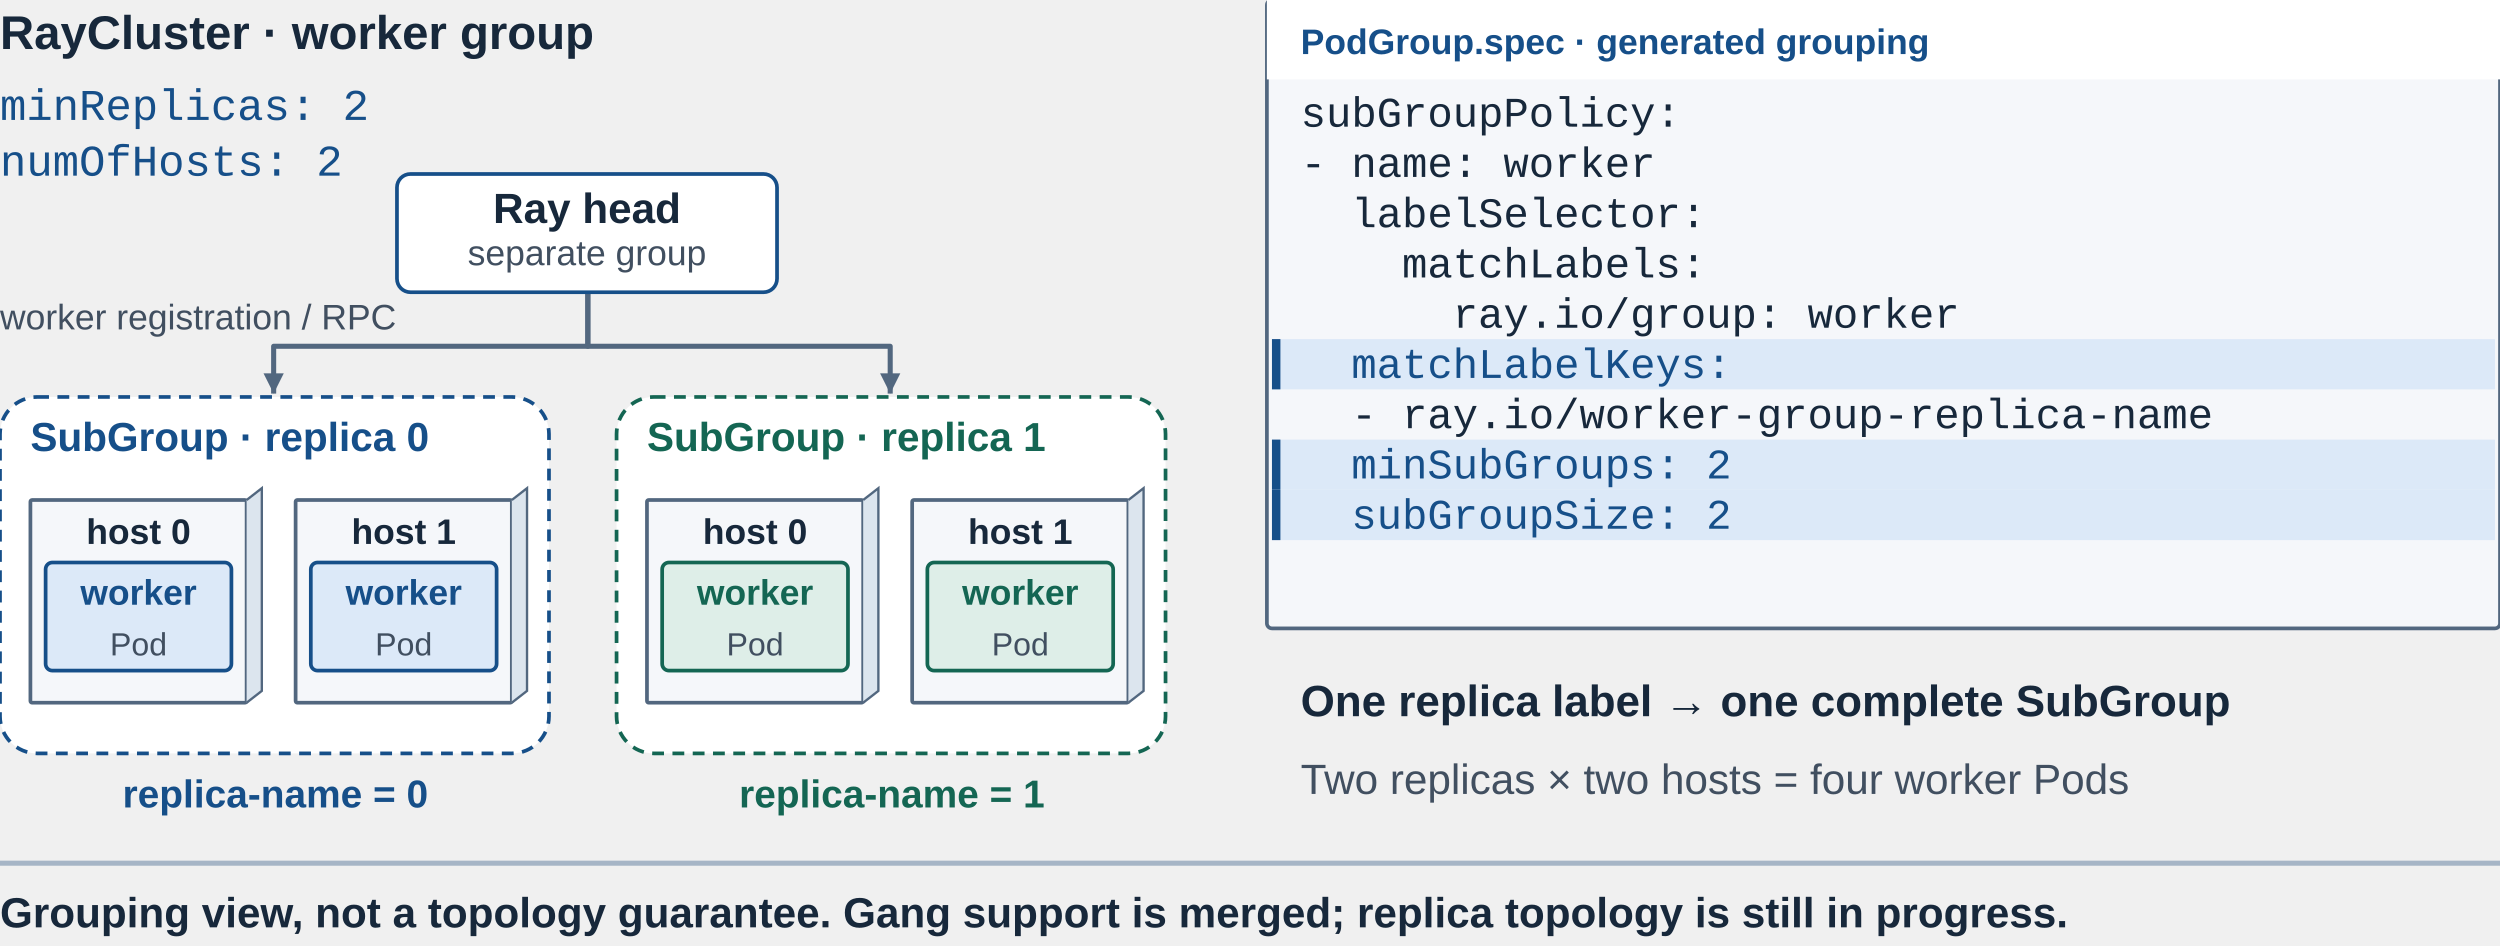
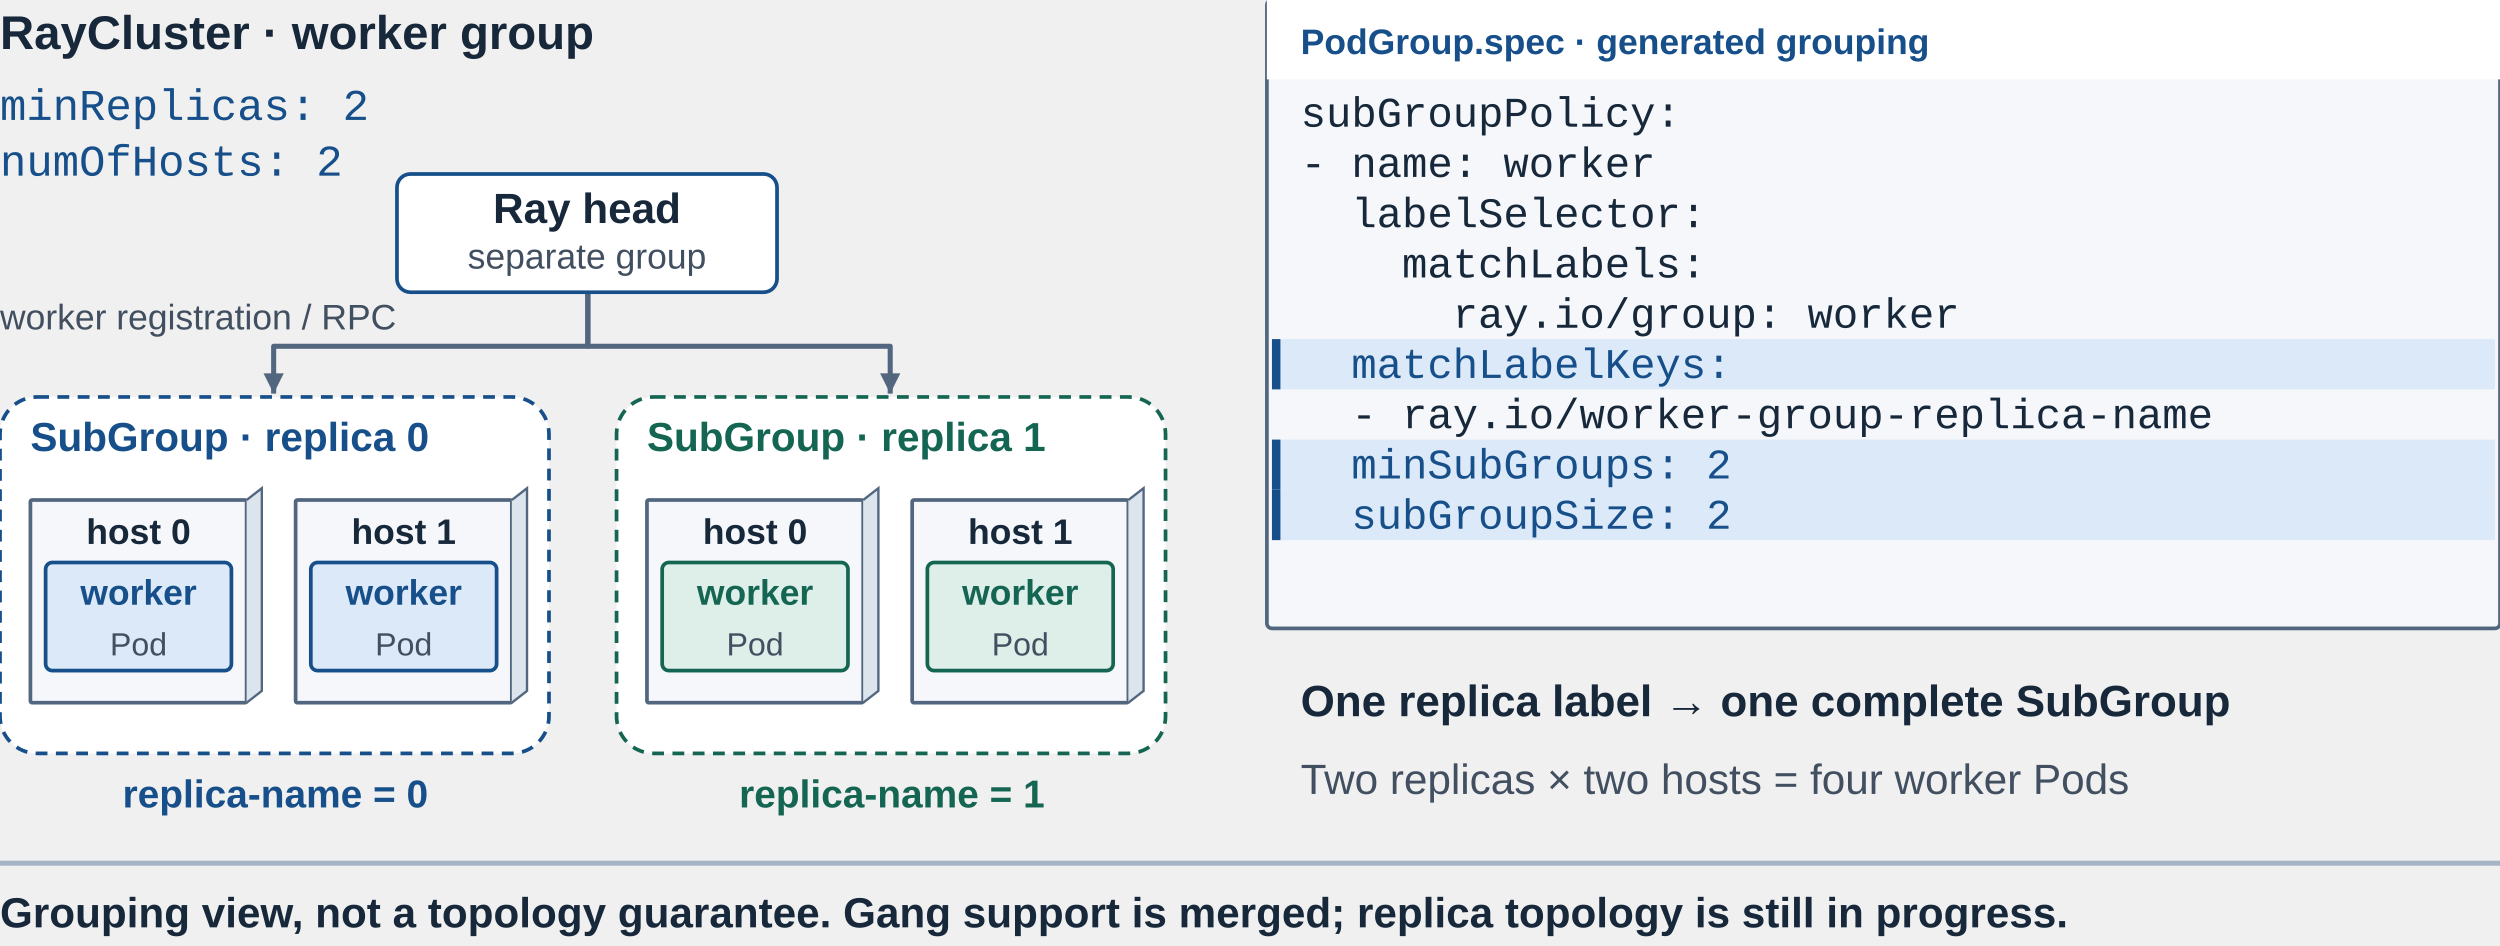
<svg xmlns="http://www.w3.org/2000/svg" width="1480" height="560" viewBox="0 0 1480 560">
  <defs>
-     <marker id="arrow-f2f5f9" viewBox="0 0 12 12" refX="12" refY="6" markerWidth="12" markerHeight="12" markerUnits="userSpaceOnUse" orient="auto">
-       <path d="M0 0 L12 6 L0 12 Z" fill="#f2f5f9" />
+     <marker id="arrow-146653" viewBox="0 0 12 12" refX="12" refY="6" markerWidth="12" markerHeight="12" markerUnits="userSpaceOnUse" orient="auto">
+       <path d="M0 0 L12 6 L0 12 Z" fill="#146653" />
+     </marker>
+     <marker id="arrow-164f89" viewBox="0 0 12 12" refX="12" refY="6" markerWidth="12" markerHeight="12" markerUnits="userSpaceOnUse" orient="auto">
+       <path d="M0 0 L12 6 L0 12 Z" fill="#164f89" />
+     </marker>
+     <marker id="arrow-17283b" viewBox="0 0 12 12" refX="12" refY="6" markerWidth="12" markerHeight="12" markerUnits="userSpaceOnUse" orient="auto">
+       <path d="M0 0 L12 6 L0 12 Z" fill="#17283b" />
+     </marker>
+     <marker id="arrow-414f60" viewBox="0 0 12 12" refX="12" refY="6" markerWidth="12" markerHeight="12" markerUnits="userSpaceOnUse" orient="auto">
+       <path d="M0 0 L12 6 L0 12 Z" fill="#414f60" />
+     </marker>
+     <marker id="arrow-52677f" viewBox="0 0 12 12" refX="12" refY="6" markerWidth="12" markerHeight="12" markerUnits="userSpaceOnUse" orient="auto">
+       <path d="M0 0 L12 6 L0 12 Z" fill="#52677f" />
    </marker>
    <marker id="arrow-62448d" viewBox="0 0 12 12" refX="12" refY="6" markerWidth="12" markerHeight="12" markerUnits="userSpaceOnUse" orient="auto">
      <path d="M0 0 L12 6 L0 12 Z" fill="#62448d" />
    </marker>
-     <marker id="arrow-ffffff" viewBox="0 0 12 12" refX="12" refY="6" markerWidth="12" markerHeight="12" markerUnits="userSpaceOnUse" orient="auto">
-       <path d="M0 0 L12 6 L0 12 Z" fill="#ffffff" />
+     <marker id="arrow-8b621c" viewBox="0 0 12 12" refX="12" refY="6" markerWidth="12" markerHeight="12" markerUnits="userSpaceOnUse" orient="auto">
+       <path d="M0 0 L12 6 L0 12 Z" fill="#8b621c" />
    </marker>
-     <marker id="arrow-414f60" viewBox="0 0 12 12" refX="12" refY="6" markerWidth="12" markerHeight="12" markerUnits="userSpaceOnUse" orient="auto">
-       <path d="M0 0 L12 6 L0 12 Z" fill="#414f60" />
+     <marker id="arrow-a6b5c6" viewBox="0 0 12 12" refX="12" refY="6" markerWidth="12" markerHeight="12" markerUnits="userSpaceOnUse" orient="auto">
+       <path d="M0 0 L12 6 L0 12 Z" fill="#a6b5c6" />
+     </marker>
+     <marker id="arrow-c14421" viewBox="0 0 12 12" refX="12" refY="6" markerWidth="12" markerHeight="12" markerUnits="userSpaceOnUse" orient="auto">
+       <path d="M0 0 L12 6 L0 12 Z" fill="#c14421" />
+     </marker>
+     <marker id="arrow-dce5ee" viewBox="0 0 12 12" refX="12" refY="6" markerWidth="12" markerHeight="12" markerUnits="userSpaceOnUse" orient="auto">
+       <path d="M0 0 L12 6 L0 12 Z" fill="#dce5ee" />
+     </marker>
+     <marker id="arrow-dce9f8" viewBox="0 0 12 12" refX="12" refY="6" markerWidth="12" markerHeight="12" markerUnits="userSpaceOnUse" orient="auto">
+       <path d="M0 0 L12 6 L0 12 Z" fill="#dce9f8" />
+     </marker>
+     <marker id="arrow-deeee8" viewBox="0 0 12 12" refX="12" refY="6" markerWidth="12" markerHeight="12" markerUnits="userSpaceOnUse" orient="auto">
+       <path d="M0 0 L12 6 L0 12 Z" fill="#deeee8" />
    </marker>
    <marker id="arrow-eae3f3" viewBox="0 0 12 12" refX="12" refY="6" markerWidth="12" markerHeight="12" markerUnits="userSpaceOnUse" orient="auto">
      <path d="M0 0 L12 6 L0 12 Z" fill="#eae3f3" />
    </marker>
-     <marker id="arrow-deeee8" viewBox="0 0 12 12" refX="12" refY="6" markerWidth="12" markerHeight="12" markerUnits="userSpaceOnUse" orient="auto">
-       <path d="M0 0 L12 6 L0 12 Z" fill="#deeee8" />
-     </marker>
-     <marker id="arrow-17283b" viewBox="0 0 12 12" refX="12" refY="6" markerWidth="12" markerHeight="12" markerUnits="userSpaceOnUse" orient="auto">
-       <path d="M0 0 L12 6 L0 12 Z" fill="#17283b" />
-     </marker>
-     <marker id="arrow-dce9f8" viewBox="0 0 12 12" refX="12" refY="6" markerWidth="12" markerHeight="12" markerUnits="userSpaceOnUse" orient="auto">
-       <path d="M0 0 L12 6 L0 12 Z" fill="#dce9f8" />
-     </marker>
-     <marker id="arrow-8b621c" viewBox="0 0 12 12" refX="12" refY="6" markerWidth="12" markerHeight="12" markerUnits="userSpaceOnUse" orient="auto">
-       <path d="M0 0 L12 6 L0 12 Z" fill="#8b621c" />
-     </marker>
-     <marker id="arrow-52677f" viewBox="0 0 12 12" refX="12" refY="6" markerWidth="12" markerHeight="12" markerUnits="userSpaceOnUse" orient="auto">
-       <path d="M0 0 L12 6 L0 12 Z" fill="#52677f" />
-     </marker>
-     <marker id="arrow-dce5ee" viewBox="0 0 12 12" refX="12" refY="6" markerWidth="12" markerHeight="12" markerUnits="userSpaceOnUse" orient="auto">
-       <path d="M0 0 L12 6 L0 12 Z" fill="#dce5ee" />
-     </marker>
-     <marker id="arrow-a6b5c6" viewBox="0 0 12 12" refX="12" refY="6" markerWidth="12" markerHeight="12" markerUnits="userSpaceOnUse" orient="auto">
-       <path d="M0 0 L12 6 L0 12 Z" fill="#a6b5c6" />
+     <marker id="arrow-f2f5f9" viewBox="0 0 12 12" refX="12" refY="6" markerWidth="12" markerHeight="12" markerUnits="userSpaceOnUse" orient="auto">
+       <path d="M0 0 L12 6 L0 12 Z" fill="#f2f5f9" />
    </marker>
    <marker id="arrow-fff5e2" viewBox="0 0 12 12" refX="12" refY="6" markerWidth="12" markerHeight="12" markerUnits="userSpaceOnUse" orient="auto">
      <path d="M0 0 L12 6 L0 12 Z" fill="#fff5e2" />
    </marker>
-     <marker id="arrow-164f89" viewBox="0 0 12 12" refX="12" refY="6" markerWidth="12" markerHeight="12" markerUnits="userSpaceOnUse" orient="auto">
-       <path d="M0 0 L12 6 L0 12 Z" fill="#164f89" />
-     </marker>
-     <marker id="arrow-c14421" viewBox="0 0 12 12" refX="12" refY="6" markerWidth="12" markerHeight="12" markerUnits="userSpaceOnUse" orient="auto">
-       <path d="M0 0 L12 6 L0 12 Z" fill="#c14421" />
-     </marker>
-     <marker id="arrow-146653" viewBox="0 0 12 12" refX="12" refY="6" markerWidth="12" markerHeight="12" markerUnits="userSpaceOnUse" orient="auto">
-       <path d="M0 0 L12 6 L0 12 Z" fill="#146653" />
+     <marker id="arrow-ffffff" viewBox="0 0 12 12" refX="12" refY="6" markerWidth="12" markerHeight="12" markerUnits="userSpaceOnUse" orient="auto">
+       <path d="M0 0 L12 6 L0 12 Z" fill="#ffffff" />
    </marker>
  </defs>
  <rect x="0" y="235" width="325" height="211" rx="22" fill="#ffffff" stroke="#164f89" stroke-width="2.2" stroke-dasharray="7 5" />
  <rect x="365" y="235" width="325" height="211" rx="22" fill="#ffffff" stroke="#146653" stroke-width="2.2" stroke-dasharray="7 5" />
  <path d="M348,173 L348,205 L162,205 L162,233" fill="none" stroke="#52677f" stroke-width="3" stroke-linejoin="round" marker-end="url(#arrow-52677f)" />
  <path d="M348,173 L348,205 L527,205 L527,233" fill="none" stroke="#52677f" stroke-width="3" stroke-linejoin="round" marker-end="url(#arrow-52677f)" />
  <path d="M750,47 L1480,47" fill="none" stroke="#164f89" stroke-width="3" stroke-linejoin="round" />
  <path d="M0,511 L1480,511" fill="none" stroke="#a6b5c6" stroke-width="3" stroke-linejoin="round" />
  <text x="0" y="29" font-family="Liberation Sans, Arial, sans-serif" font-size="28" font-weight="700" fill="#17283b" text-anchor="start">
    <tspan x="0" dy="0">RayCluster · worker group</tspan>
  </text>
  <text x="0" y="71" xml:space="preserve" font-family="Liberation Mono" font-size="26" font-weight="400" fill="#164f89">minReplicas: 2</text>
  <text x="0" y="104" xml:space="preserve" font-family="Liberation Mono" font-size="26" font-weight="400" fill="#164f89">numOfHosts: 2</text>
  <rect x="235" y="103" width="225" height="70" rx="8" fill="#ffffff" stroke="#164f89" stroke-width="2.2" />
-   <text x="347.5" y="132" font-family="Liberation Sans, Arial, sans-serif" font-size="25" font-weight="700" fill="#17283b" text-anchor="middle">
+   <text x="347.5" y="132.0" font-family="Liberation Sans, Arial, sans-serif" font-size="25" font-weight="700" fill="#17283b" text-anchor="middle">
    <tspan x="347.5" dy="0">Ray head</tspan>
  </text>
-   <text x="347.5" y="157" font-family="Liberation Sans, Arial, sans-serif" font-size="21" font-weight="400" fill="#414f60" text-anchor="middle">
+   <text x="347.5" y="159.0" font-family="Liberation Sans, Arial, sans-serif" font-size="21" font-weight="400" fill="#414f60" text-anchor="middle">
    <tspan x="347.5" dy="0">separate group</tspan>
  </text>
  <text x="18" y="267" font-family="Liberation Sans, Arial, sans-serif" font-size="24" font-weight="700" fill="#164f89" text-anchor="start">
    <tspan x="18" dy="0">SubGroup · replica 0</tspan>
  </text>
  <rect x="18" y="296" width="128" height="120" rx="1" fill="#f5f7fa" stroke="#52677f" stroke-width="2.2" />
  <path d="M146,296 l9,-7 v120 l-9,7" fill="#dce5ee" stroke="#52677f" stroke-width="1.4" />
  <text x="82.0" y="322" font-family="Liberation Sans, Arial, sans-serif" font-size="21" font-weight="700" fill="#17283b" text-anchor="middle">
    <tspan x="82.0" dy="0">host 0</tspan>
  </text>
  <rect x="27" y="333.0" width="110" height="64.0" rx="4" fill="#dce9f8" stroke="#164f89" stroke-width="2.2" />
  <text x="82.0" y="358.0" font-family="Liberation Sans, Arial, sans-serif" font-size="21" font-weight="700" fill="#164f89" text-anchor="middle">
    <tspan x="82.0" dy="0">worker</tspan>
  </text>
  <text x="82.0" y="388.0" font-family="Liberation Sans, Arial, sans-serif" font-size="19" font-weight="400" fill="#414f60" text-anchor="middle">
    <tspan x="82.0" dy="0">Pod</tspan>
  </text>
  <rect x="175" y="296" width="128" height="120" rx="1" fill="#f5f7fa" stroke="#52677f" stroke-width="2.2" />
  <path d="M303,296 l9,-7 v120 l-9,7" fill="#dce5ee" stroke="#52677f" stroke-width="1.4" />
  <text x="239.0" y="322" font-family="Liberation Sans, Arial, sans-serif" font-size="21" font-weight="700" fill="#17283b" text-anchor="middle">
    <tspan x="239.0" dy="0">host 1</tspan>
  </text>
  <rect x="184" y="333.0" width="110" height="64.0" rx="4" fill="#dce9f8" stroke="#164f89" stroke-width="2.2" />
  <text x="239.0" y="358.0" font-family="Liberation Sans, Arial, sans-serif" font-size="21" font-weight="700" fill="#164f89" text-anchor="middle">
    <tspan x="239.0" dy="0">worker</tspan>
  </text>
  <text x="239.0" y="388.0" font-family="Liberation Sans, Arial, sans-serif" font-size="19" font-weight="400" fill="#414f60" text-anchor="middle">
    <tspan x="239.0" dy="0">Pod</tspan>
  </text>
  <text x="163" y="478" font-family="Liberation Sans, Arial, sans-serif" font-size="23" font-weight="700" fill="#164f89" text-anchor="middle">
    <tspan x="163" dy="0">replica-name = 0</tspan>
  </text>
  <text x="383" y="267" font-family="Liberation Sans, Arial, sans-serif" font-size="24" font-weight="700" fill="#146653" text-anchor="start">
    <tspan x="383" dy="0">SubGroup · replica 1</tspan>
  </text>
  <rect x="383" y="296" width="128" height="120" rx="1" fill="#f5f7fa" stroke="#52677f" stroke-width="2.2" />
  <path d="M511,296 l9,-7 v120 l-9,7" fill="#dce5ee" stroke="#52677f" stroke-width="1.4" />
  <text x="447.0" y="322" font-family="Liberation Sans, Arial, sans-serif" font-size="21" font-weight="700" fill="#17283b" text-anchor="middle">
    <tspan x="447.0" dy="0">host 0</tspan>
  </text>
  <rect x="392" y="333.0" width="110" height="64.0" rx="4" fill="#deeee8" stroke="#146653" stroke-width="2.2" />
  <text x="447.0" y="358.0" font-family="Liberation Sans, Arial, sans-serif" font-size="21" font-weight="700" fill="#146653" text-anchor="middle">
    <tspan x="447.0" dy="0">worker</tspan>
  </text>
  <text x="447.0" y="388.0" font-family="Liberation Sans, Arial, sans-serif" font-size="19" font-weight="400" fill="#414f60" text-anchor="middle">
    <tspan x="447.0" dy="0">Pod</tspan>
  </text>
  <rect x="540" y="296" width="128" height="120" rx="1" fill="#f5f7fa" stroke="#52677f" stroke-width="2.2" />
  <path d="M668,296 l9,-7 v120 l-9,7" fill="#dce5ee" stroke="#52677f" stroke-width="1.4" />
  <text x="604.0" y="322" font-family="Liberation Sans, Arial, sans-serif" font-size="21" font-weight="700" fill="#17283b" text-anchor="middle">
    <tspan x="604.0" dy="0">host 1</tspan>
  </text>
  <rect x="549" y="333.0" width="110" height="64.0" rx="4" fill="#deeee8" stroke="#146653" stroke-width="2.2" />
  <text x="604.0" y="358.0" font-family="Liberation Sans, Arial, sans-serif" font-size="21" font-weight="700" fill="#146653" text-anchor="middle">
    <tspan x="604.0" dy="0">worker</tspan>
  </text>
  <text x="604.0" y="388.0" font-family="Liberation Sans, Arial, sans-serif" font-size="19" font-weight="400" fill="#414f60" text-anchor="middle">
    <tspan x="604.0" dy="0">Pod</tspan>
  </text>
  <text x="528" y="478" font-family="Liberation Sans, Arial, sans-serif" font-size="23" font-weight="700" fill="#146653" text-anchor="middle">
    <tspan x="528" dy="0">replica-name = 1</tspan>
  </text>
  <text x="0" y="195" font-family="Liberation Sans, Arial, sans-serif" font-size="21" font-weight="400" fill="#414f60" text-anchor="start">
    <tspan x="0" dy="0">worker registration / RPC</tspan>
  </text>
  <rect x="750" y="0" width="730" height="372" rx="3" fill="#f5f7fa" stroke="#52677f" stroke-width="2.2" />
  <rect x="750" y="0" width="730" height="47" rx="0" fill="#ffffff" stroke="none" stroke-width="2.2" />
  <text x="770" y="32" font-family="Liberation Sans, Arial, sans-serif" font-size="21" font-weight="700" fill="#164f89" text-anchor="start">
    <tspan x="770" dy="0">PodGroup.spec · generated grouping</tspan>
  </text>
  <text x="770" y="75.0" xml:space="preserve" font-family="Liberation Mono" font-size="25" font-weight="400" fill="#17283b">subGroupPolicy:</text>
  <text x="770" y="104.75" xml:space="preserve" font-family="Liberation Mono" font-size="25" font-weight="400" fill="#17283b">- name: worker</text>
  <text x="770" y="134.5" xml:space="preserve" font-family="Liberation Mono" font-size="25" font-weight="400" fill="#17283b">  labelSelector:</text>
  <text x="770" y="164.25" xml:space="preserve" font-family="Liberation Mono" font-size="25" font-weight="400" fill="#17283b">    matchLabels:</text>
  <text x="770" y="194.0" xml:space="preserve" font-family="Liberation Mono" font-size="25" font-weight="400" fill="#17283b">      ray.io/group: worker</text>
  <rect x="753" y="200.75" width="724" height="29.75" rx="0" fill="#dce9f8" stroke="none" stroke-width="2.2" />
  <rect x="753" y="200.75" width="5" height="29.75" rx="0" fill="#164f89" stroke="none" stroke-width="2.2" />
  <text x="770" y="223.75" xml:space="preserve" font-family="Liberation Mono" font-size="25" font-weight="400" fill="#164f89">  matchLabelKeys:</text>
  <text x="770" y="253.5" xml:space="preserve" font-family="Liberation Mono" font-size="25" font-weight="400" fill="#17283b">  - ray.io/worker-group-replica-name</text>
  <rect x="753" y="260.25" width="724" height="29.75" rx="0" fill="#dce9f8" stroke="none" stroke-width="2.2" />
  <rect x="753" y="260.25" width="5" height="29.75" rx="0" fill="#164f89" stroke="none" stroke-width="2.2" />
  <text x="770" y="283.25" xml:space="preserve" font-family="Liberation Mono" font-size="25" font-weight="400" fill="#164f89">  minSubGroups: 2</text>
  <rect x="753" y="290.0" width="724" height="29.75" rx="0" fill="#dce9f8" stroke="none" stroke-width="2.2" />
  <rect x="753" y="290.0" width="5" height="29.75" rx="0" fill="#164f89" stroke="none" stroke-width="2.2" />
  <text x="770" y="313.0" xml:space="preserve" font-family="Liberation Mono" font-size="25" font-weight="400" fill="#164f89">  subGroupSize: 2</text>
  <text x="770" y="424" font-family="Liberation Sans, Arial, sans-serif" font-size="26" font-weight="700" fill="#17283b" text-anchor="start">
    <tspan x="770" dy="0">One replica label → one complete SubGroup</tspan>
  </text>
  <text x="770" y="470" font-family="Liberation Sans, Arial, sans-serif" font-size="25" font-weight="400" fill="#414f60" text-anchor="start">
    <tspan x="770" dy="0">Two replicas × two hosts = four worker Pods</tspan>
  </text>
  <text x="0" y="549" font-family="Liberation Sans, Arial, sans-serif" font-size="25" font-weight="700" fill="#17283b" text-anchor="start">
    <tspan x="0" dy="0">Grouping view, not a topology guarantee. Gang support is merged; replica topology is still in progress.</tspan>
  </text>
</svg>
